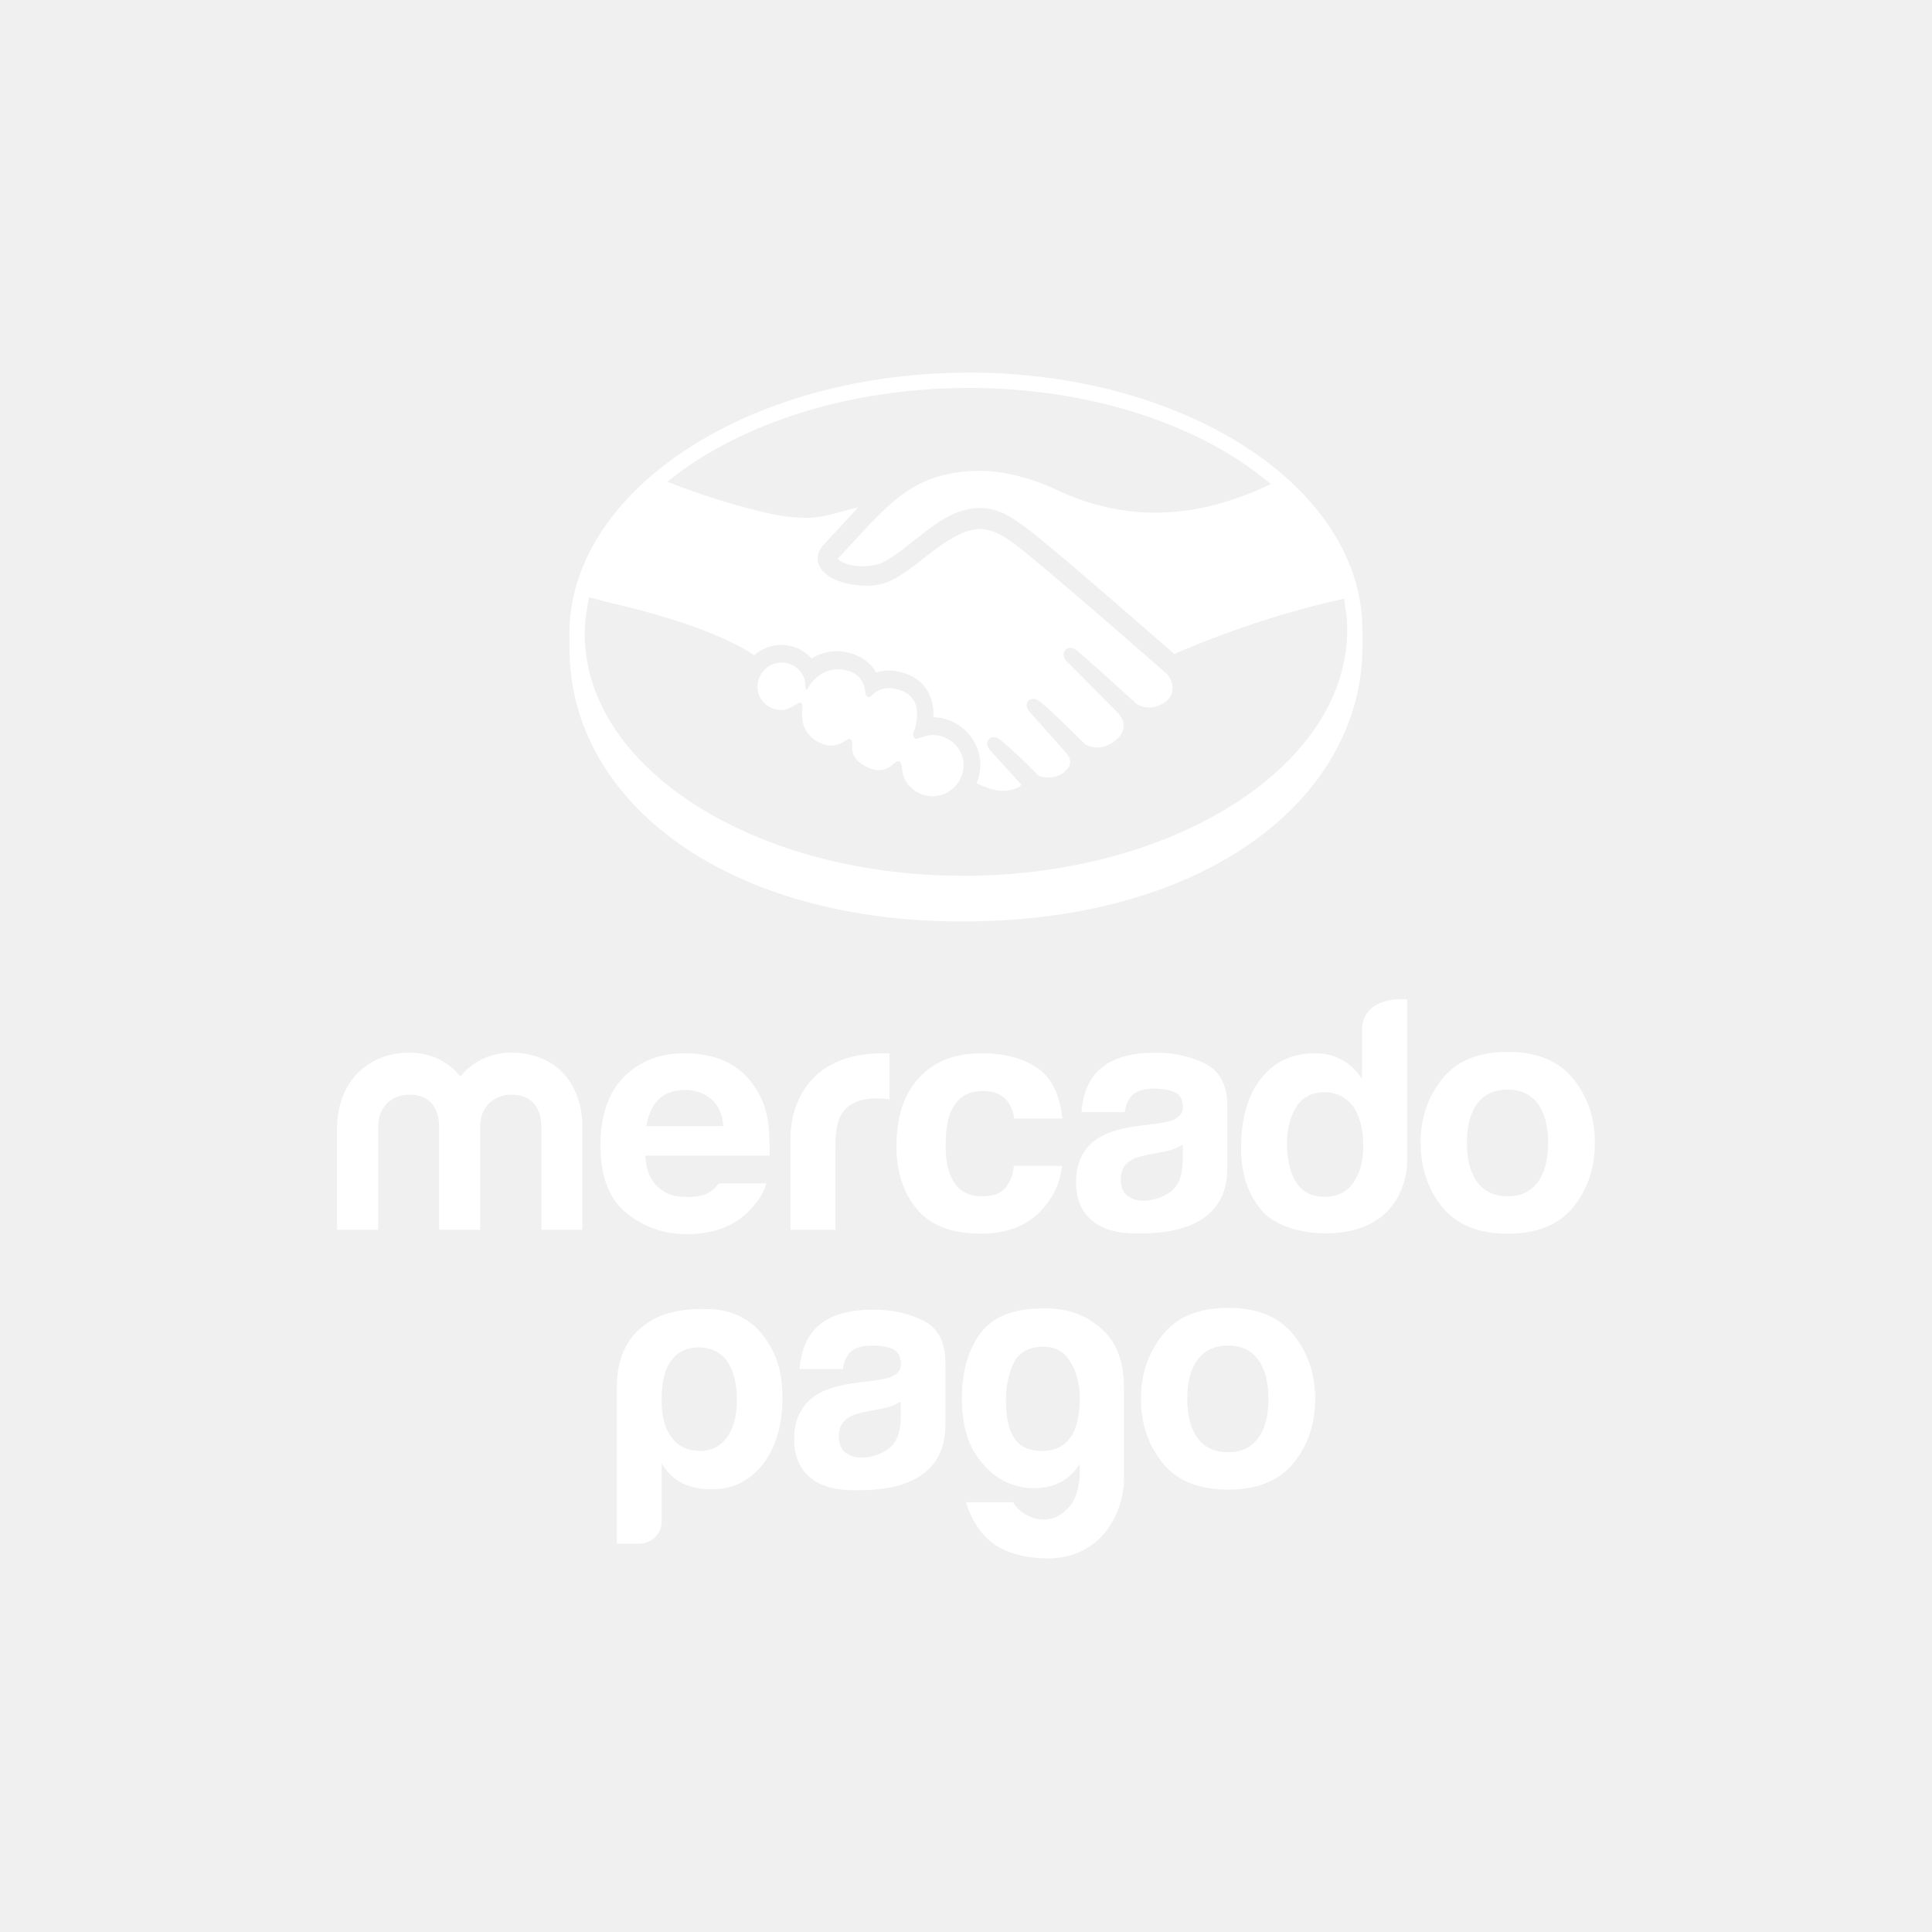
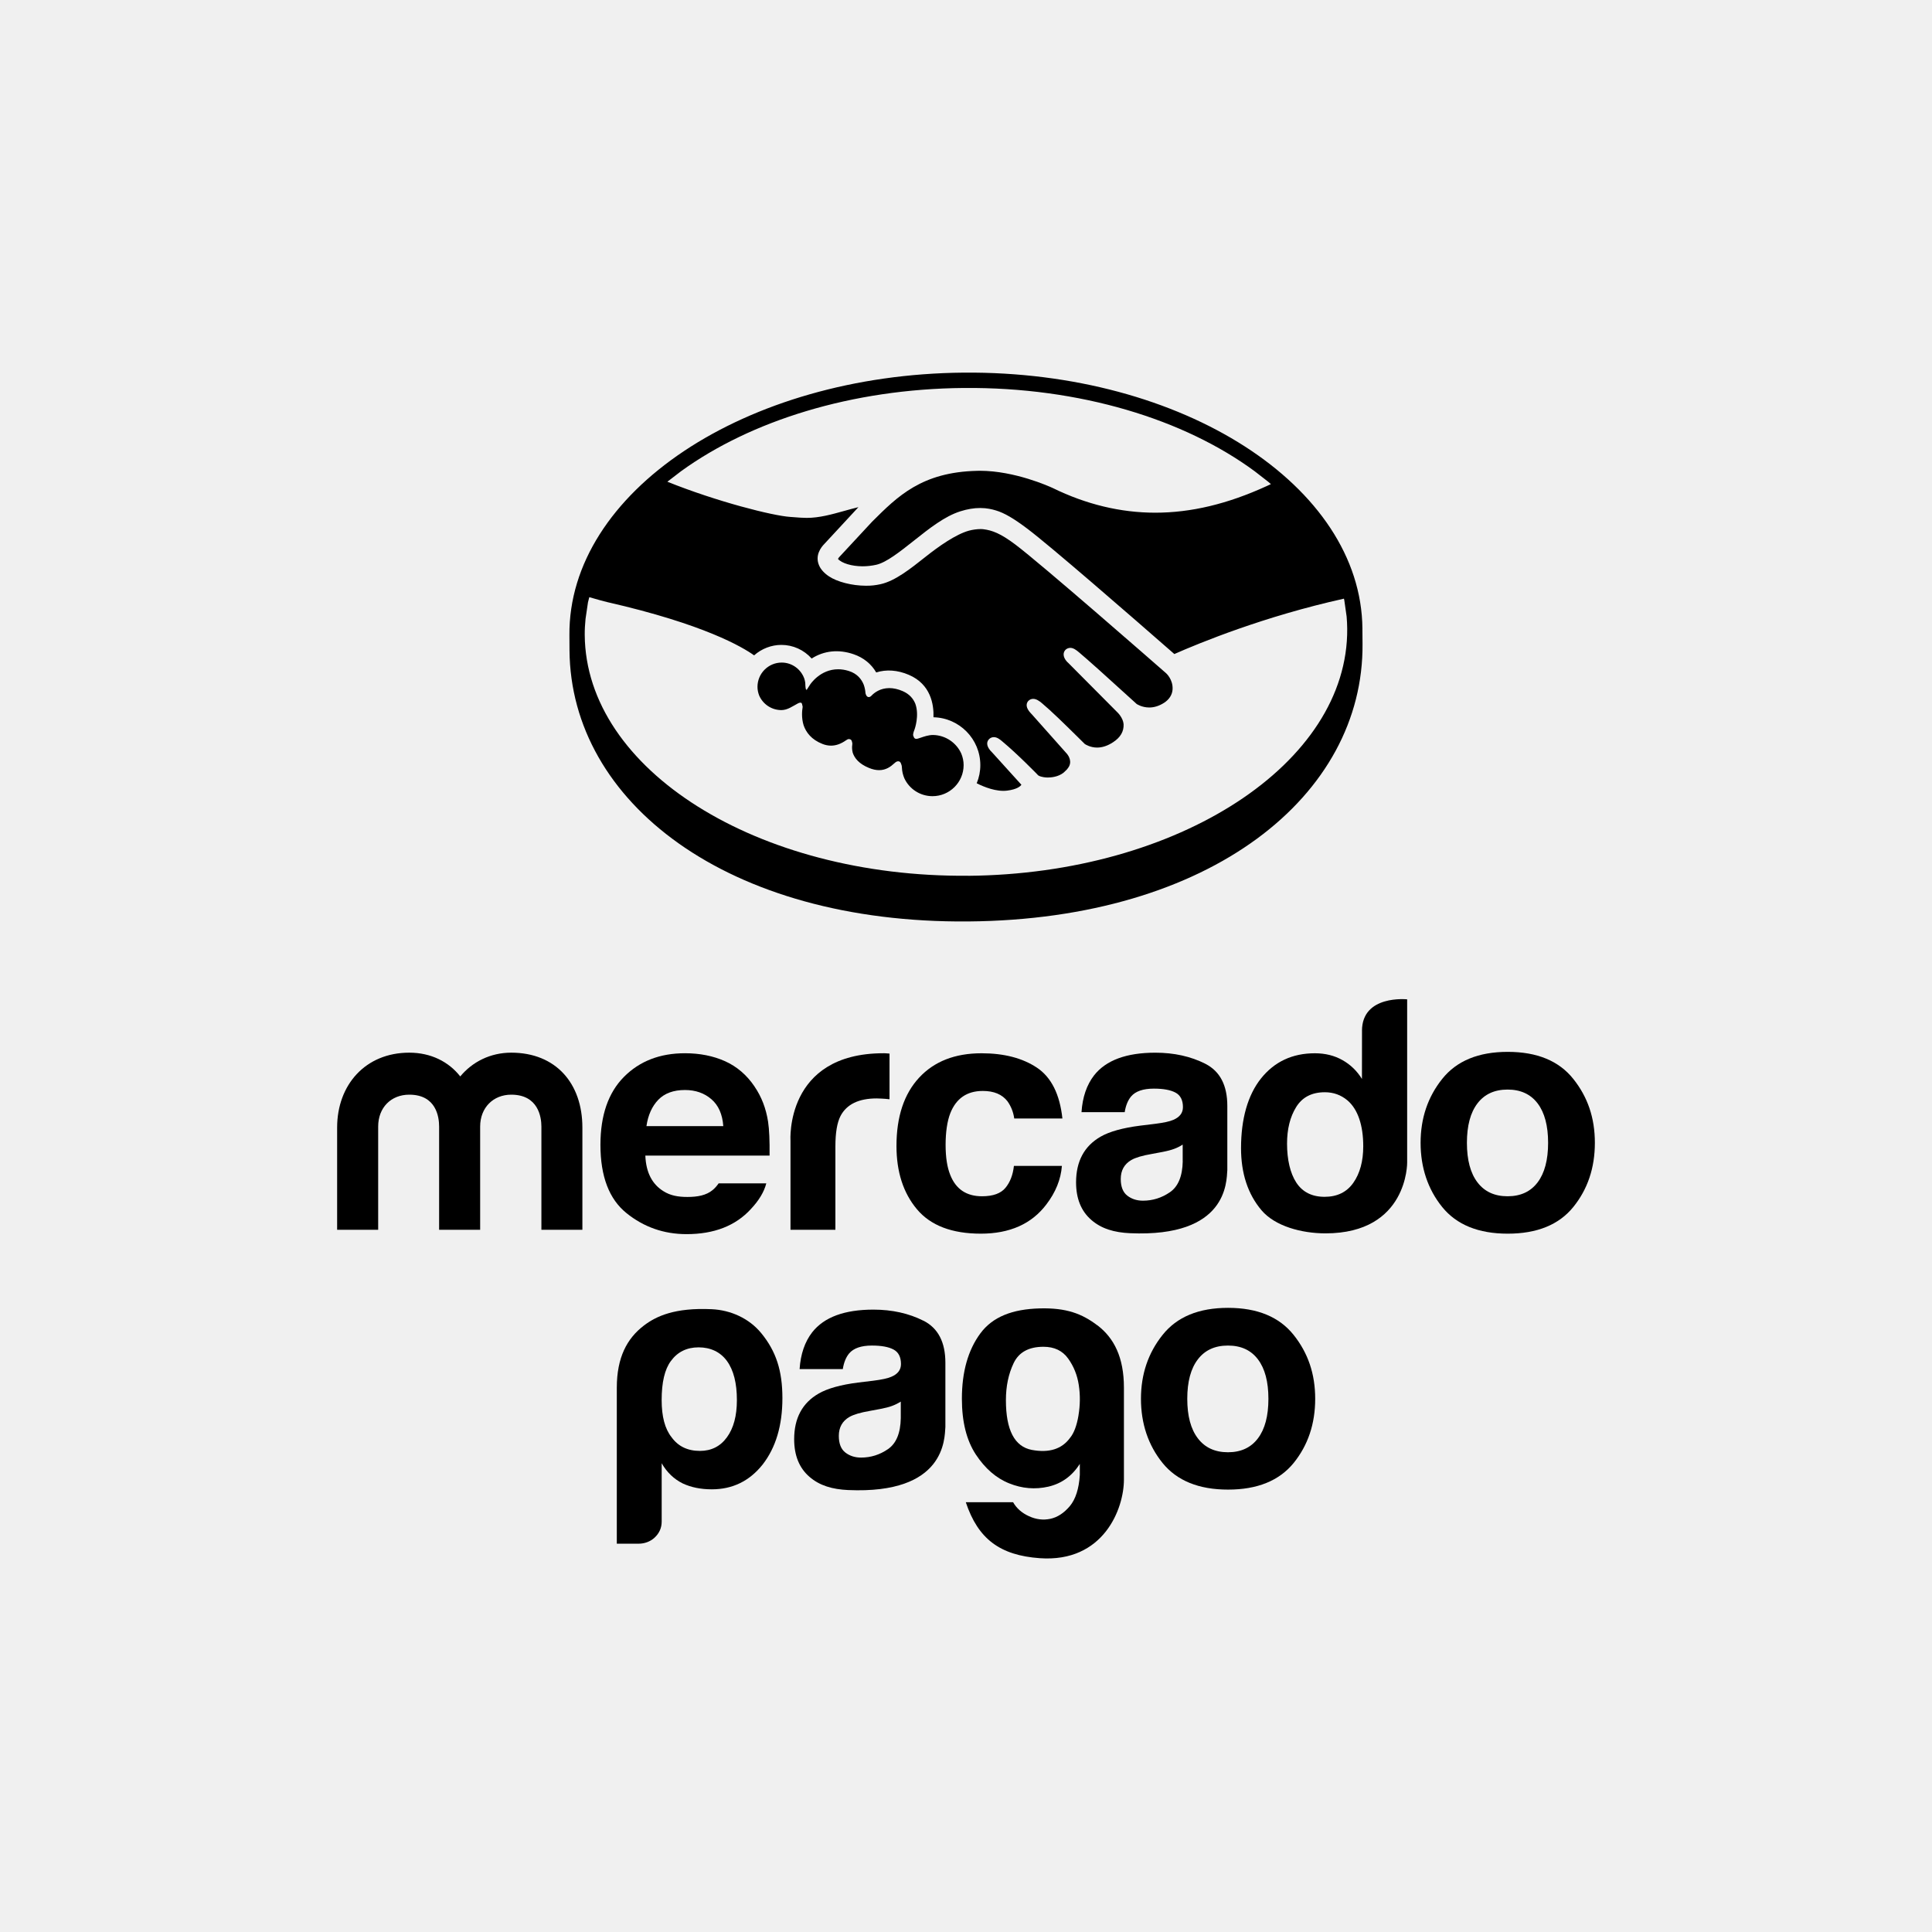
<svg xmlns="http://www.w3.org/2000/svg" id="logos" viewBox="0 0 700 700">
  <defs>
    <style>
      .cls-1 {
-         fill: #fff;
+ 
        stroke-width: 0px;
      }
    </style>
  </defs>
  <g>
    <g>
      <path class="cls-1" d="m570.03,390.91c-5.21-6.54-13.13-9.8-23.75-9.8s-18.53,3.27-23.74,9.8c-5.22,6.53-7.83,14.25-7.83,23.16s2.61,16.81,7.83,23.26c5.21,6.43,13.13,9.65,23.74,9.65s18.54-3.22,23.75-9.65c5.22-6.45,7.82-14.19,7.82-23.26s-2.6-16.63-7.82-23.16Zm-12.92,37.48c-2.53,3.35-6.15,5.04-10.89,5.04s-8.36-1.69-10.91-5.04c-2.55-3.35-3.82-8.13-3.82-14.32s1.27-10.95,3.82-14.29c2.55-3.34,6.19-5.01,10.91-5.01s8.35,1.67,10.89,5.01c2.53,3.34,3.8,8.11,3.8,14.29s-1.27,10.97-3.8,14.32Z" />
      <path class="cls-1" d="m436.75,385.44c-5.29-2.68-11.34-4.03-18.15-4.03-10.47,0-17.86,2.73-22.17,8.18-2.71,3.49-4.22,7.95-4.58,13.37h15.65c.38-2.4,1.15-4.29,2.31-5.69,1.61-1.89,4.36-2.84,8.23-2.84,3.46,0,6.08.48,7.88,1.45,1.78.96,2.68,2.72,2.68,5.26,0,2.09-1.16,3.61-3.49,4.61-1.3.57-3.46,1.04-6.48,1.42l-5.55.68c-6.3.8-11.08,2.13-14.32,3.99-5.92,3.41-8.88,8.93-8.88,16.55,0,5.87,1.83,10.41,5.52,13.61,3.67,3.21,8.34,4.55,13.98,4.81,35.38,1.58,34.98-18.64,35.3-22.84v-23.27c0-7.47-2.65-12.55-7.93-15.25Zm-8.22,35.32c-.11,5.42-1.66,9.15-4.64,11.2-2.99,2.05-6.24,3.07-9.78,3.07-2.24,0-4.14-.63-5.7-1.85-1.56-1.23-2.34-3.24-2.34-6.01,0-3.1,1.28-5.39,3.83-6.88,1.51-.87,3.99-1.61,7.45-2.2l3.69-.69c1.84-.35,3.28-.73,4.34-1.13,1.07-.38,2.1-.9,3.13-1.56v6.03Z" />
      <path class="cls-1" d="m356.09,395.27c4.05,0,7.01,1.25,8.94,3.75,1.31,1.84,2.13,3.93,2.45,6.24h17.45c-.95-8.81-4.03-14.95-9.24-18.43-5.22-3.47-11.9-5.21-20.07-5.21-9.61,0-17.15,2.95-22.61,8.84-5.46,5.9-8.2,14.15-8.2,24.75,0,9.38,2.47,17.04,7.42,22.93,4.95,5.89,12.66,8.84,23.14,8.84s18.42-3.53,23.76-10.61c3.35-4.38,5.23-9.03,5.62-13.94h-17.39c-.36,3.25-1.37,5.9-3.06,7.94-1.67,2.03-4.5,3.06-8.5,3.06-5.63,0-9.47-2.57-11.5-7.72-1.12-2.75-1.69-6.38-1.69-10.91s.57-8.54,1.69-11.43c2.12-5.39,6.05-8.1,11.79-8.1Z" />
      <path class="cls-1" d="m320.13,381.61c-35.85,0-33.72,31.73-33.72,31.73v32.23h16.27v-30.23c0-4.96.63-8.62,1.86-11.01,2.23-4.23,6.6-6.35,13.1-6.35.49,0,1.13.03,1.92.07.79.04,1.69.11,2.73.23v-16.55c-.72-.05-1.19-.07-1.39-.1-.21-.02-.46-.03-.77-.03Z" />
      <path class="cls-1" d="m273.37,393.64c-2.81-4.16-6.38-7.21-10.68-9.15-4.31-1.92-9.15-2.88-14.52-2.88-9.06,0-16.42,2.85-22.1,8.56-5.67,5.72-8.52,13.92-8.52,24.63,0,11.43,3.15,19.67,9.44,24.74,6.28,5.06,13.54,7.61,21.76,7.61,9.96,0,17.71-3.01,23.24-9.02,2.99-3.16,4.86-6.29,5.65-9.38h-17.26c-.68.98-1.41,1.81-2.22,2.46-2.3,1.89-5.42,2.47-9.09,2.47-3.47,0-6.2-.52-8.66-2.07-4.06-2.5-6.35-6.72-6.59-12.91h45.01c.06-5.34-.11-9.43-.54-12.27-.74-4.84-2.4-9.1-4.92-12.77Zm-39.15,14.38c.58-4.02,2.03-7.2,4.3-9.56,2.29-2.35,5.5-3.53,9.65-3.53,3.81,0,7.01,1.11,9.59,3.34,2.57,2.22,4,5.48,4.3,9.75h-27.83Z" />
      <path class="cls-1" d="m185.23,381.4c-7.55,0-14.08,3.31-18.47,8.61-4.17-5.3-10.59-8.61-18.48-8.61-15.89,0-26.13,11.67-26.13,27.12v37.06h14.87v-37.41c0-6.83,4.62-11.55,11.27-11.55,9.8,0,10.81,8.13,10.81,11.55v37.41h14.87v-37.41c0-6.83,4.73-11.55,11.26-11.55,9.8,0,10.93,8.13,10.93,11.55v37.41h14.85v-37.06c0-15.93-9.56-27.12-25.79-27.12Z" />
      <path class="cls-1" d="m493.48,373.49l-.02,17.43c-1.81-2.92-4.17-5.2-7.08-6.83-2.9-1.64-6.23-2.47-9.98-2.47-8.13,0-14.6,3.03-19.46,9.06-4.86,6.05-7.29,14.77-7.29,25.31,0,9.15,2.47,16.65,7.4,22.49,4.93,5.83,14.6,8.39,23.19,8.39,29.95,0,29.6-25.68,29.6-25.68v-59.11s-16.37-1.75-16.37,11.41Zm-3.13,55.04c-2.37,3.4-5.86,5.1-10.43,5.1s-7.98-1.72-10.23-5.13c-2.25-3.43-3.37-8.41-3.37-14.11,0-5.3,1.1-9.72,3.31-13.29,2.21-3.57,5.67-5.36,10.4-5.36,3.1,0,5.82.98,8.17,2.94,3.81,3.25,5.73,9.09,5.73,16.64,0,5.4-1.2,9.81-3.58,13.21Z" />
    </g>
    <g>
      <path class="cls-1" d="m257.85,474.35c-13.4-.63-20.16,2.56-24.57,5.93-6.09,4.65-9.8,11.53-9.8,22.52v56.51h7.88c2.11,0,4.22-.73,5.77-2.16,1.74-1.6,2.61-3.56,2.61-5.86v-21.12c1.92,3.31,4.45,5.74,7.65,7.32,3.03,1.41,6.53,2.12,10.51,2.12,7.49,0,13.64-2.98,18.41-8.97,4.78-6.15,7.17-14.15,7.17-24.06s-2.26-16.97-7.68-23.57c-4.38-5.34-11.04-8.35-17.94-8.66Zm5.55,46.38c-2.39,3.31-5.66,4.96-9.8,4.96-4.46,0-7.89-1.64-10.28-4.96-2.39-2.99-3.59-7.45-3.59-13.45,0-6.43,1.11-11.16,3.34-14.15,2.4-3.29,5.75-4.96,10.05-4.96s7.89,1.66,10.28,4.96c2.4,3.31,3.59,8.02,3.59,14.15,0,5.68-1.19,10.14-3.59,13.45Z" />
      <path class="cls-1" d="m397.57,480.18c-5.53-4.19-11.18-6.38-20.89-6.12-9.86.27-17.03,3.03-21.49,9.07-4.46,6.05-6.68,13.95-6.68,23.68,0,8.33,1.68,15.04,5.04,20.17,3.37,5.1,7.4,8.6,12.1,10.47,4.68,1.89,9.42,2.28,14.2,1.19,4.77-1.11,8.57-3.84,11.39-8.24v3.99c-.32,5.03-1.53,8.8-3.63,11.32-2.13,2.5-4.47,4.04-7.06,4.59-2.56.54-5.16.24-7.73-.95-2.59-1.17-4.5-2.87-5.75-5.06h-17.14c4.44,13.34,12.41,19.23,26.77,20.27,23.16,1.67,30.54-17.94,30.52-28.52v-33.25c0-10.99-3.58-18.03-9.63-22.62Zm-6.81,32.66c-.63,3.68-1.64,6.4-3.06,8.12-2.97,4.08-7.6,5.53-13.84,4.37-6.27-1.19-9.4-7.2-9.4-18.03,0-5.03.93-9.51,2.82-13.45,1.88-3.91,5.47-5.89,10.79-5.89,3.91,0,6.89,1.42,8.92,4.24,2.04,2.83,3.34,6.05,3.88,9.67.55,3.61.5,7.27-.12,10.96Z" />
      <path class="cls-1" d="m334.59,478.53c-5.29-2.67-11.34-4.03-18.15-4.03-10.47,0-17.85,2.73-22.15,8.19-2.7,3.48-4.22,7.94-4.58,13.36h15.65c.38-2.39,1.15-4.29,2.3-5.68,1.61-1.89,4.36-2.85,8.23-2.85,3.47,0,6.09.48,7.88,1.45,1.78.96,2.67,2.72,2.67,5.26,0,2.09-1.16,3.62-3.49,4.6-1.3.57-3.46,1.04-6.48,1.42l-5.54.67c-6.3.8-11.09,2.13-14.31,3.99-5.93,3.41-8.88,8.92-8.88,16.54,0,5.87,1.83,10.41,5.52,13.61,3.67,3.21,8.34,4.55,13.99,4.81,35.36,1.58,34.96-18.64,35.28-22.84v-23.27c0-7.46-2.63-12.54-7.92-15.24Zm-8.22,35.31c-.1,5.43-1.66,9.15-4.63,11.2-2.98,2.05-6.24,3.07-9.78,3.07-2.24,0-4.13-.63-5.7-1.85-1.56-1.23-2.34-3.23-2.34-6,0-3.1,1.28-5.39,3.83-6.87,1.52-.87,3.99-1.61,7.45-2.2l3.7-.69c1.84-.35,3.29-.72,4.33-1.12,1.07-.39,2.11-.91,3.14-1.56v6.03Z" />
      <path class="cls-1" d="m468.71,483.67c-5.22-6.54-13.14-9.81-23.76-9.81s-18.52,3.26-23.73,9.81c-5.22,6.53-7.83,14.24-7.83,23.15s2.61,16.8,7.83,23.25c5.21,6.42,13.13,9.64,23.73,9.64s18.53-3.22,23.76-9.64c5.21-6.45,7.81-14.19,7.81-23.25s-2.6-16.62-7.81-23.15Zm-12.93,37.46c-2.53,3.36-6.15,5.05-10.87,5.05s-8.36-1.69-10.91-5.05c-2.56-3.35-3.83-8.12-3.83-14.31s1.27-10.95,3.83-14.29c2.54-3.34,6.18-5.01,10.91-5.01s8.35,1.67,10.87,5.01c2.53,3.34,3.79,8.1,3.79,14.29s-1.26,10.96-3.79,14.31Z" />
    </g>
  </g>
  <g>
    <path class="cls-1" d="m493.63,227.78c-.43-51.76-65.1-93.43-144.45-92.77-79.34.66-143.3,43.4-142.87,95.16.01,1.34.02,5.04.03,5.5.46,54.91,57.04,98.92,144.49,98.19,87.98-.73,143.3-45.67,142.84-100.59l-.05-5.51Zm-142.9,89.52c-76.29.64-138.46-38.41-138.87-87.21-.02-1.97.1-3.91.29-5.85l.88-5.97c.13-.64.34-1.26.49-1.9,3.14.91,5.42,1.54,6.52,1.79,35.1,8,49.05,16.32,53.19,19.29,2.71-2.42,6.27-3.79,9.87-3.79h.01c4.21,0,8.16,1.8,10.97,4.94,4.41-2.84,9.78-3.44,15.22-1.55,3.56,1.22,6.37,3.49,8.17,6.59,3.63-1.16,7.74-.89,11.85.88,7.91,3.4,9.06,10.72,8.9,15.36,9.4.2,16.98,7.91,16.97,17.35,0,2.25-.45,4.51-1.31,6.57,2.61,1.31,7.06,3.14,11,2.66,3.74-.47,4.86-1.67,5.12-2.03.03-.03.05-.07.07-.1l-10.59-11.7c-1.85-1.74-2.32-3.52-1.21-4.74.46-.52,1.11-.81,1.82-.81,1.23,0,2.28.89,3.05,1.54,5.74,4.79,12.62,11.89,12.69,11.96l.17.19c.15.18.59.54,2.05.8.49.09,1.03.14,1.59.14,1.07,0,3.78-.18,5.76-1.8.36-.31.75-.68,1.12-1.07l.41-.53c1.8-2.3.09-4.64-.27-5.09l-12.89-14.5s-.51-.48-.94-1.07c-1.4-1.87-.77-3.1-.27-3.67.48-.51,1.11-.77,1.77-.77,1.15,0,2.22.76,3.2,1.58,3.45,2.89,8.14,7.5,12.67,11.96l2.85,2.82c.35.23,2.06,1.28,4.44,1.29,1.9,0,3.85-.65,5.79-1.93,2.69-1.75,3.94-3.9,3.82-6.55-.2-2.32-2.13-4.17-2.15-4.19l-17.73-17.84c-1.83-1.56-2.37-3.45-1.32-4.75.45-.56,1.2-.85,1.86-.87,1.15,0,2.16.76,3.17,1.61,3.15,2.64,9.85,8.64,19.91,17.82.58.53.94.85.99.9,0,0,1.84,1.27,4.55,1.28,1.79,0,3.59-.56,5.34-1.67,1.92-1.22,3.03-2.98,3.13-4.94.18-3.57-2.32-5.78-2.34-5.8-4.73-4.14-45.19-39.53-54.6-46.61-5.44-4.1-8.46-5.17-11.58-5.57-.33-.05-.68-.05-1.05-.06-1.25,0-2.86.22-4.18.57-4.8,1.31-11.1,5.79-15.55,9.32-5.79,4.59-11.21,8.9-16.5,10.08-1.66.37-3.48.6-5.36.56-4.99-.01-10.38-1.39-13.41-3.44-1.69-1.14-2.91-2.5-3.52-3.94-1.57-3.66.78-6.6,1.86-7.7l12.17-13.14c.09-.09.17-.17.25-.25-1.75.42-3.47.89-5.31,1.41-4.42,1.23-8.89,2.48-13.43,2.48h-.02c-1.52,0-3.02-.13-4.48-.24l-1.46-.11c-6.38-.41-26.66-5.56-44.54-12.75.02-.02.04-.04.06-.05l4.94-3.79c25.13-18.18,61.67-29.79,102.44-30.13,42.11-.35,79.9,11.4,105.39,30.2l4.9,3.81c.33.27.62.56.94.83l-1.6.74c-14.13,6.46-27.32,9.61-40.33,9.61h-.06c-12.5-.02-24.94-3.02-36.96-8.9-1.37-.64-13.85-6.27-26.45-6.29-.32,0-.66,0-.98.02-20.08.44-28.83,9.18-38.1,18.42l-11.98,12.9c-.24.31-.35.5-.39.61,1.38,1.56,4.98,2.65,8.88,2.66,1.67,0,3.34-.19,4.97-.55,3.66-.81,8.67-4.79,13.52-8.63l.34-.27c5.38-4.27,10.94-8.68,16.62-10.47,2.5-.8,4.91-1.2,7.17-1.2h.03c2.44,0,4.34.47,5.71.89,3,.89,6.41,2.87,11.39,6.63,8.14,6.11,36.66,30.89,53.24,45.39,9.23-4.07,32.62-13.68,61.4-20.05,0,0,0-.04.02-.11.04.21.11.41.15.63l.85,5.95c.12,1.46.2,2.93.21,4.41.41,48.8-61.1,88.88-137.4,89.52Z" />
    <path class="cls-1" d="m338.02,266.3h0c-1.58,0-3.28.58-4.4.97-.77.26-1.23.43-1.6.43h-.24l-.33-.16c-.24-.16-.36-.39-.42-.66-.33-.48-.23-1.23.35-2.65.03-.07,1.78-4.98.27-9.22-.74-1.85-2.12-3.54-4.6-4.61-1.68-.73-3.31-1.08-4.83-1.09-3.34,0-5.48,1.7-6.45,2.73-.24.25-.57.53-1.01.53-.14,0-.72-.08-.95-.79-.12-.17-.21-.4-.24-.73-.05-.71-.2-1.78-.61-2.93-.77-1.95-2.32-4.06-5.47-5.03-1.29-.4-2.57-.6-3.81-.6-6.52,0-10.06,5.37-10.2,5.6l-1.29,2.01-.05-.37s-.06.04-.07.04c-.27-.07-.31-2.36-.31-2.36-.06-.51-.18-1.01-.33-1.49-1.21-3.44-4.46-5.86-8.2-5.86-4.83,0-8.77,3.93-8.78,8.79,0,1.1.23,2.15.6,3.12,1.34,3.12,4.44,5.3,8.04,5.31,2.26,0,4.04-1.38,6.06-2.45.55-.29,1.12-.33,1.29-.09.16.22.21.47.23.74.11.22.17.47.13.78-.2,1.2-.47,3.79.36,6.5.89,2.59,2.83,5.23,6.87,6.8,1.02.4,2.04.59,3.04.6,1.81,0,3.59-.62,5.45-1.93.45-.32.79-.47,1.11-.45.22.02.56.09.79.35.18.2.25.44.27.68.14.33.16.69.1,1.05-.1.67-.14,1.7.17,2.87.62,1.87,2.17,4,5.92,5.52,1.29.53,2.51.79,3.64.79,2.48,0,4.18-1.25,5.52-2.49.47-.43.89-.72,1.36-.72.7,0,.98.51,1.11,1.02.22.44.26.98.27,1.27.05,1.38.38,2.67.88,3.87,1.78,3.83,5.67,6.47,10.2,6.48,6.21,0,11.27-5.04,11.28-11.24,0-1.46-.3-2.85-.82-4.13-1.75-3.95-5.7-6.74-10.3-6.8Z" />
  </g>
</svg>
